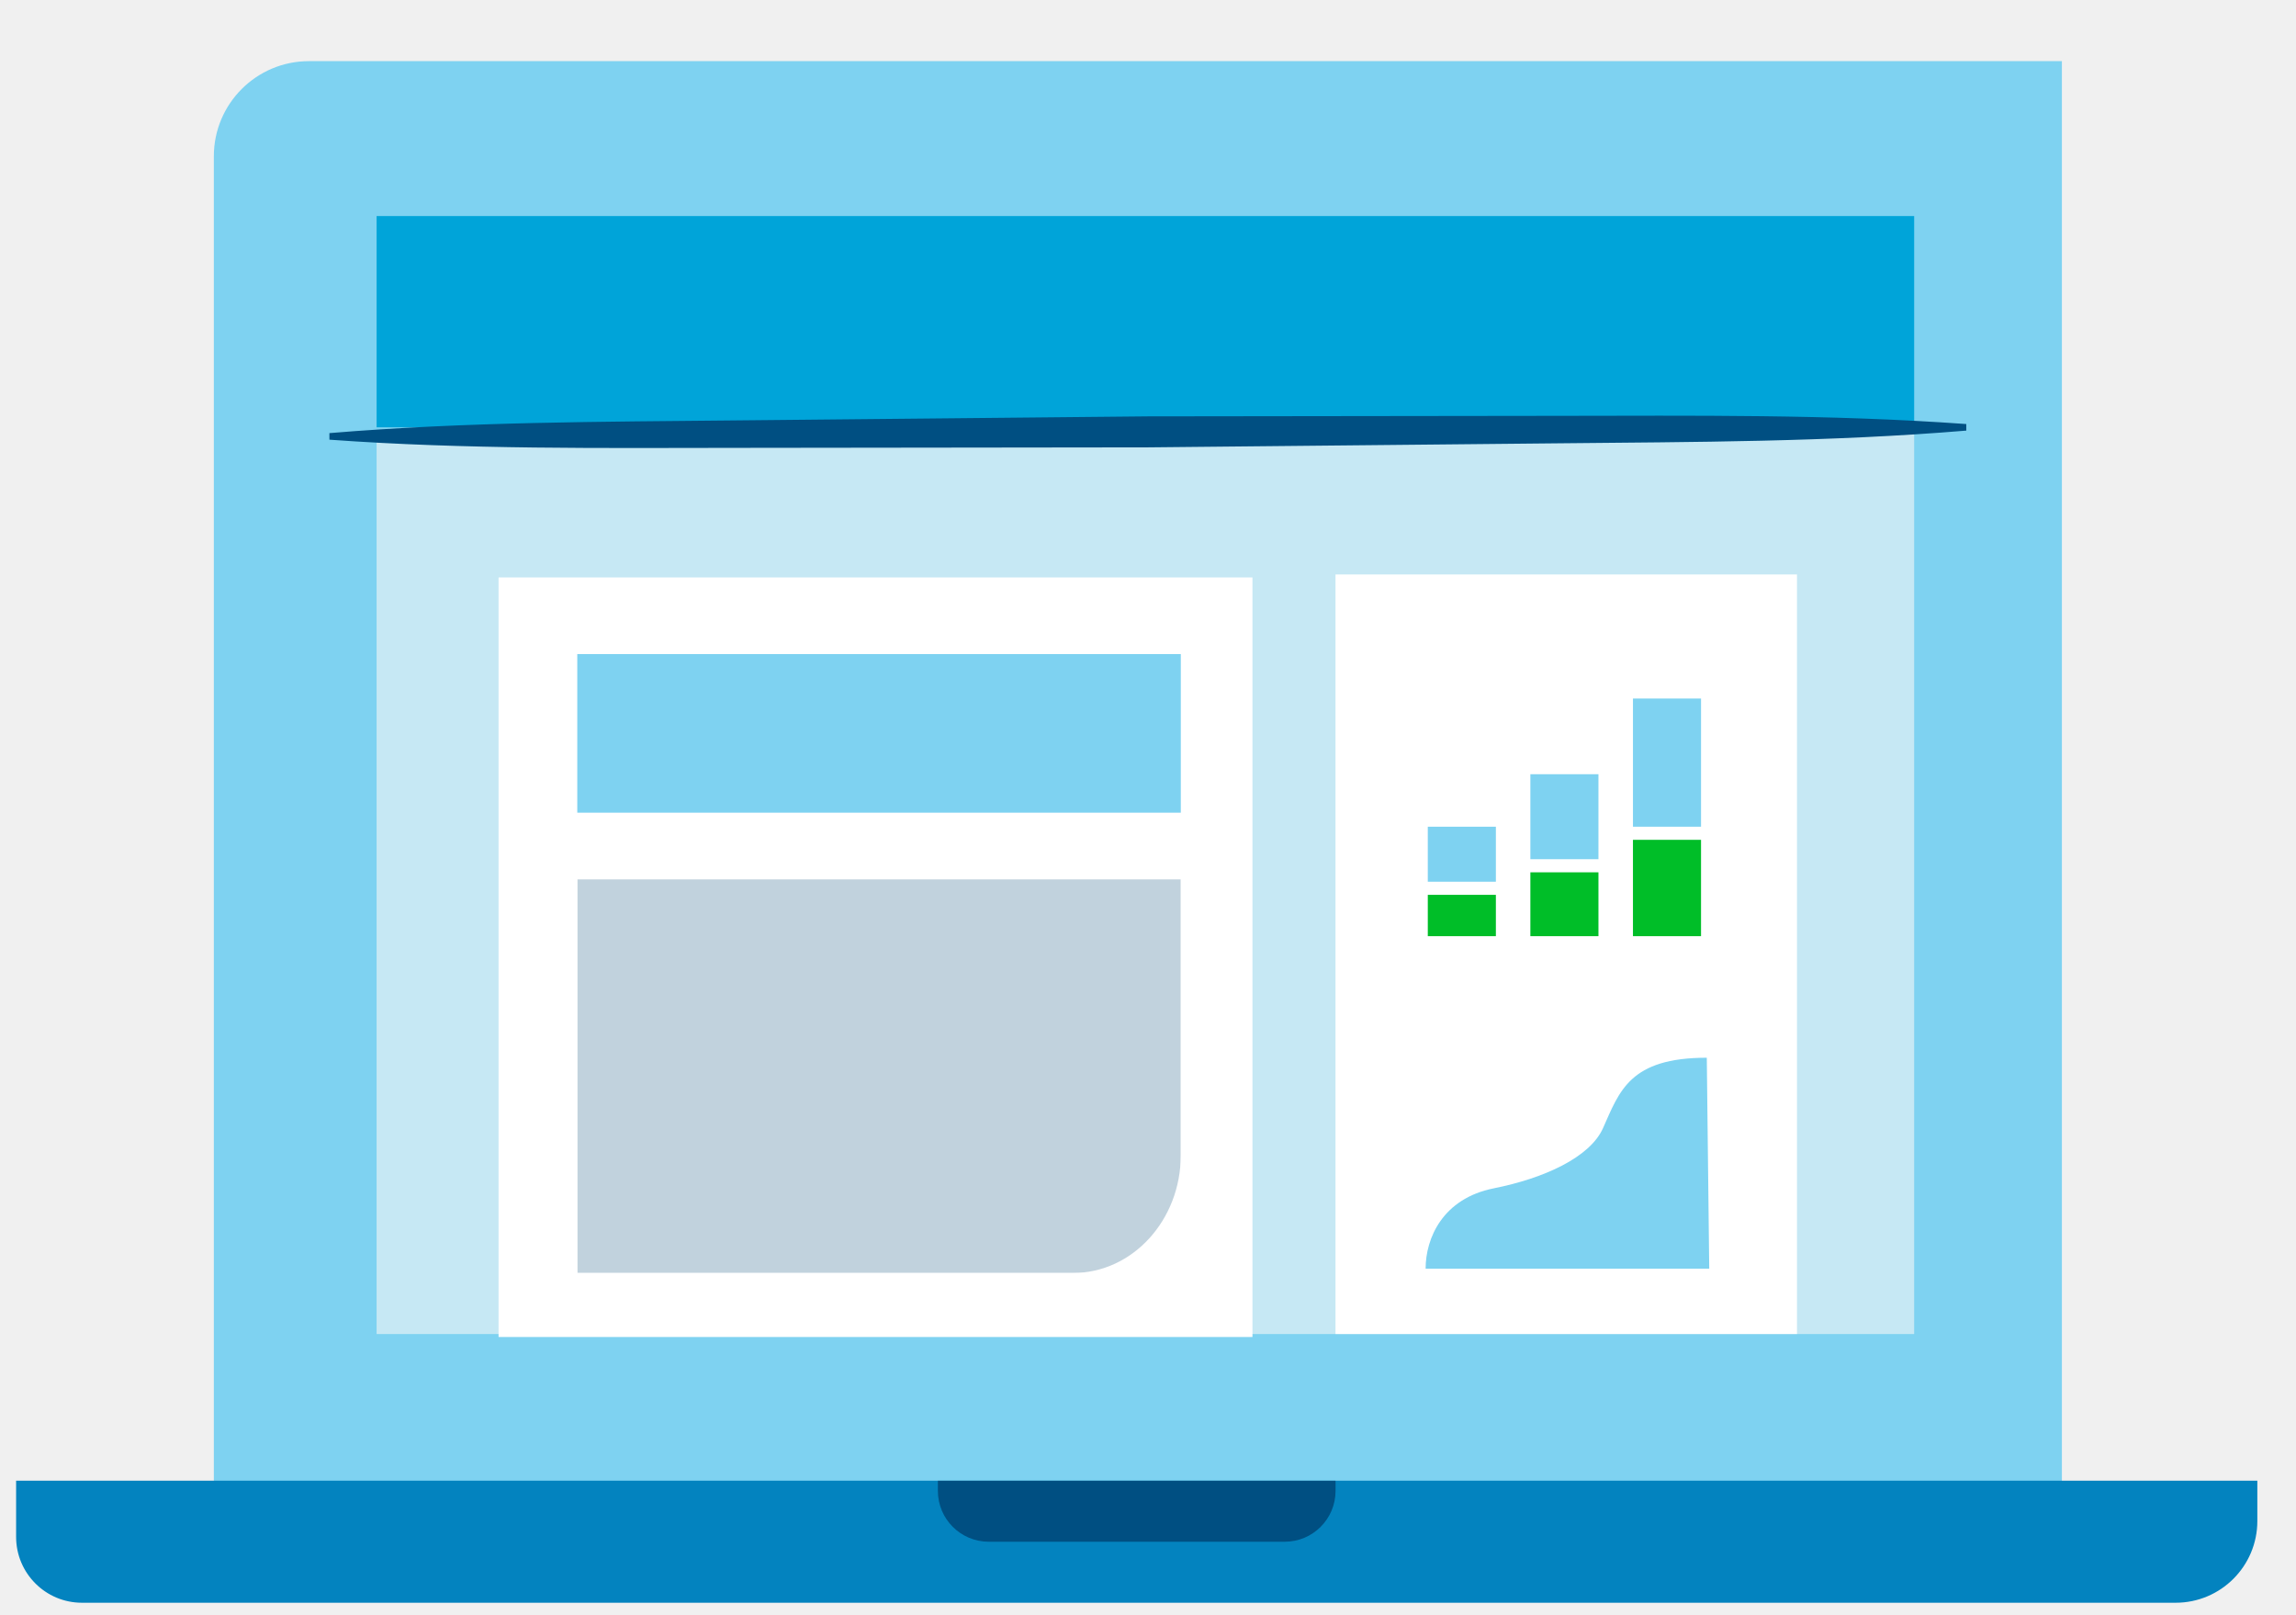
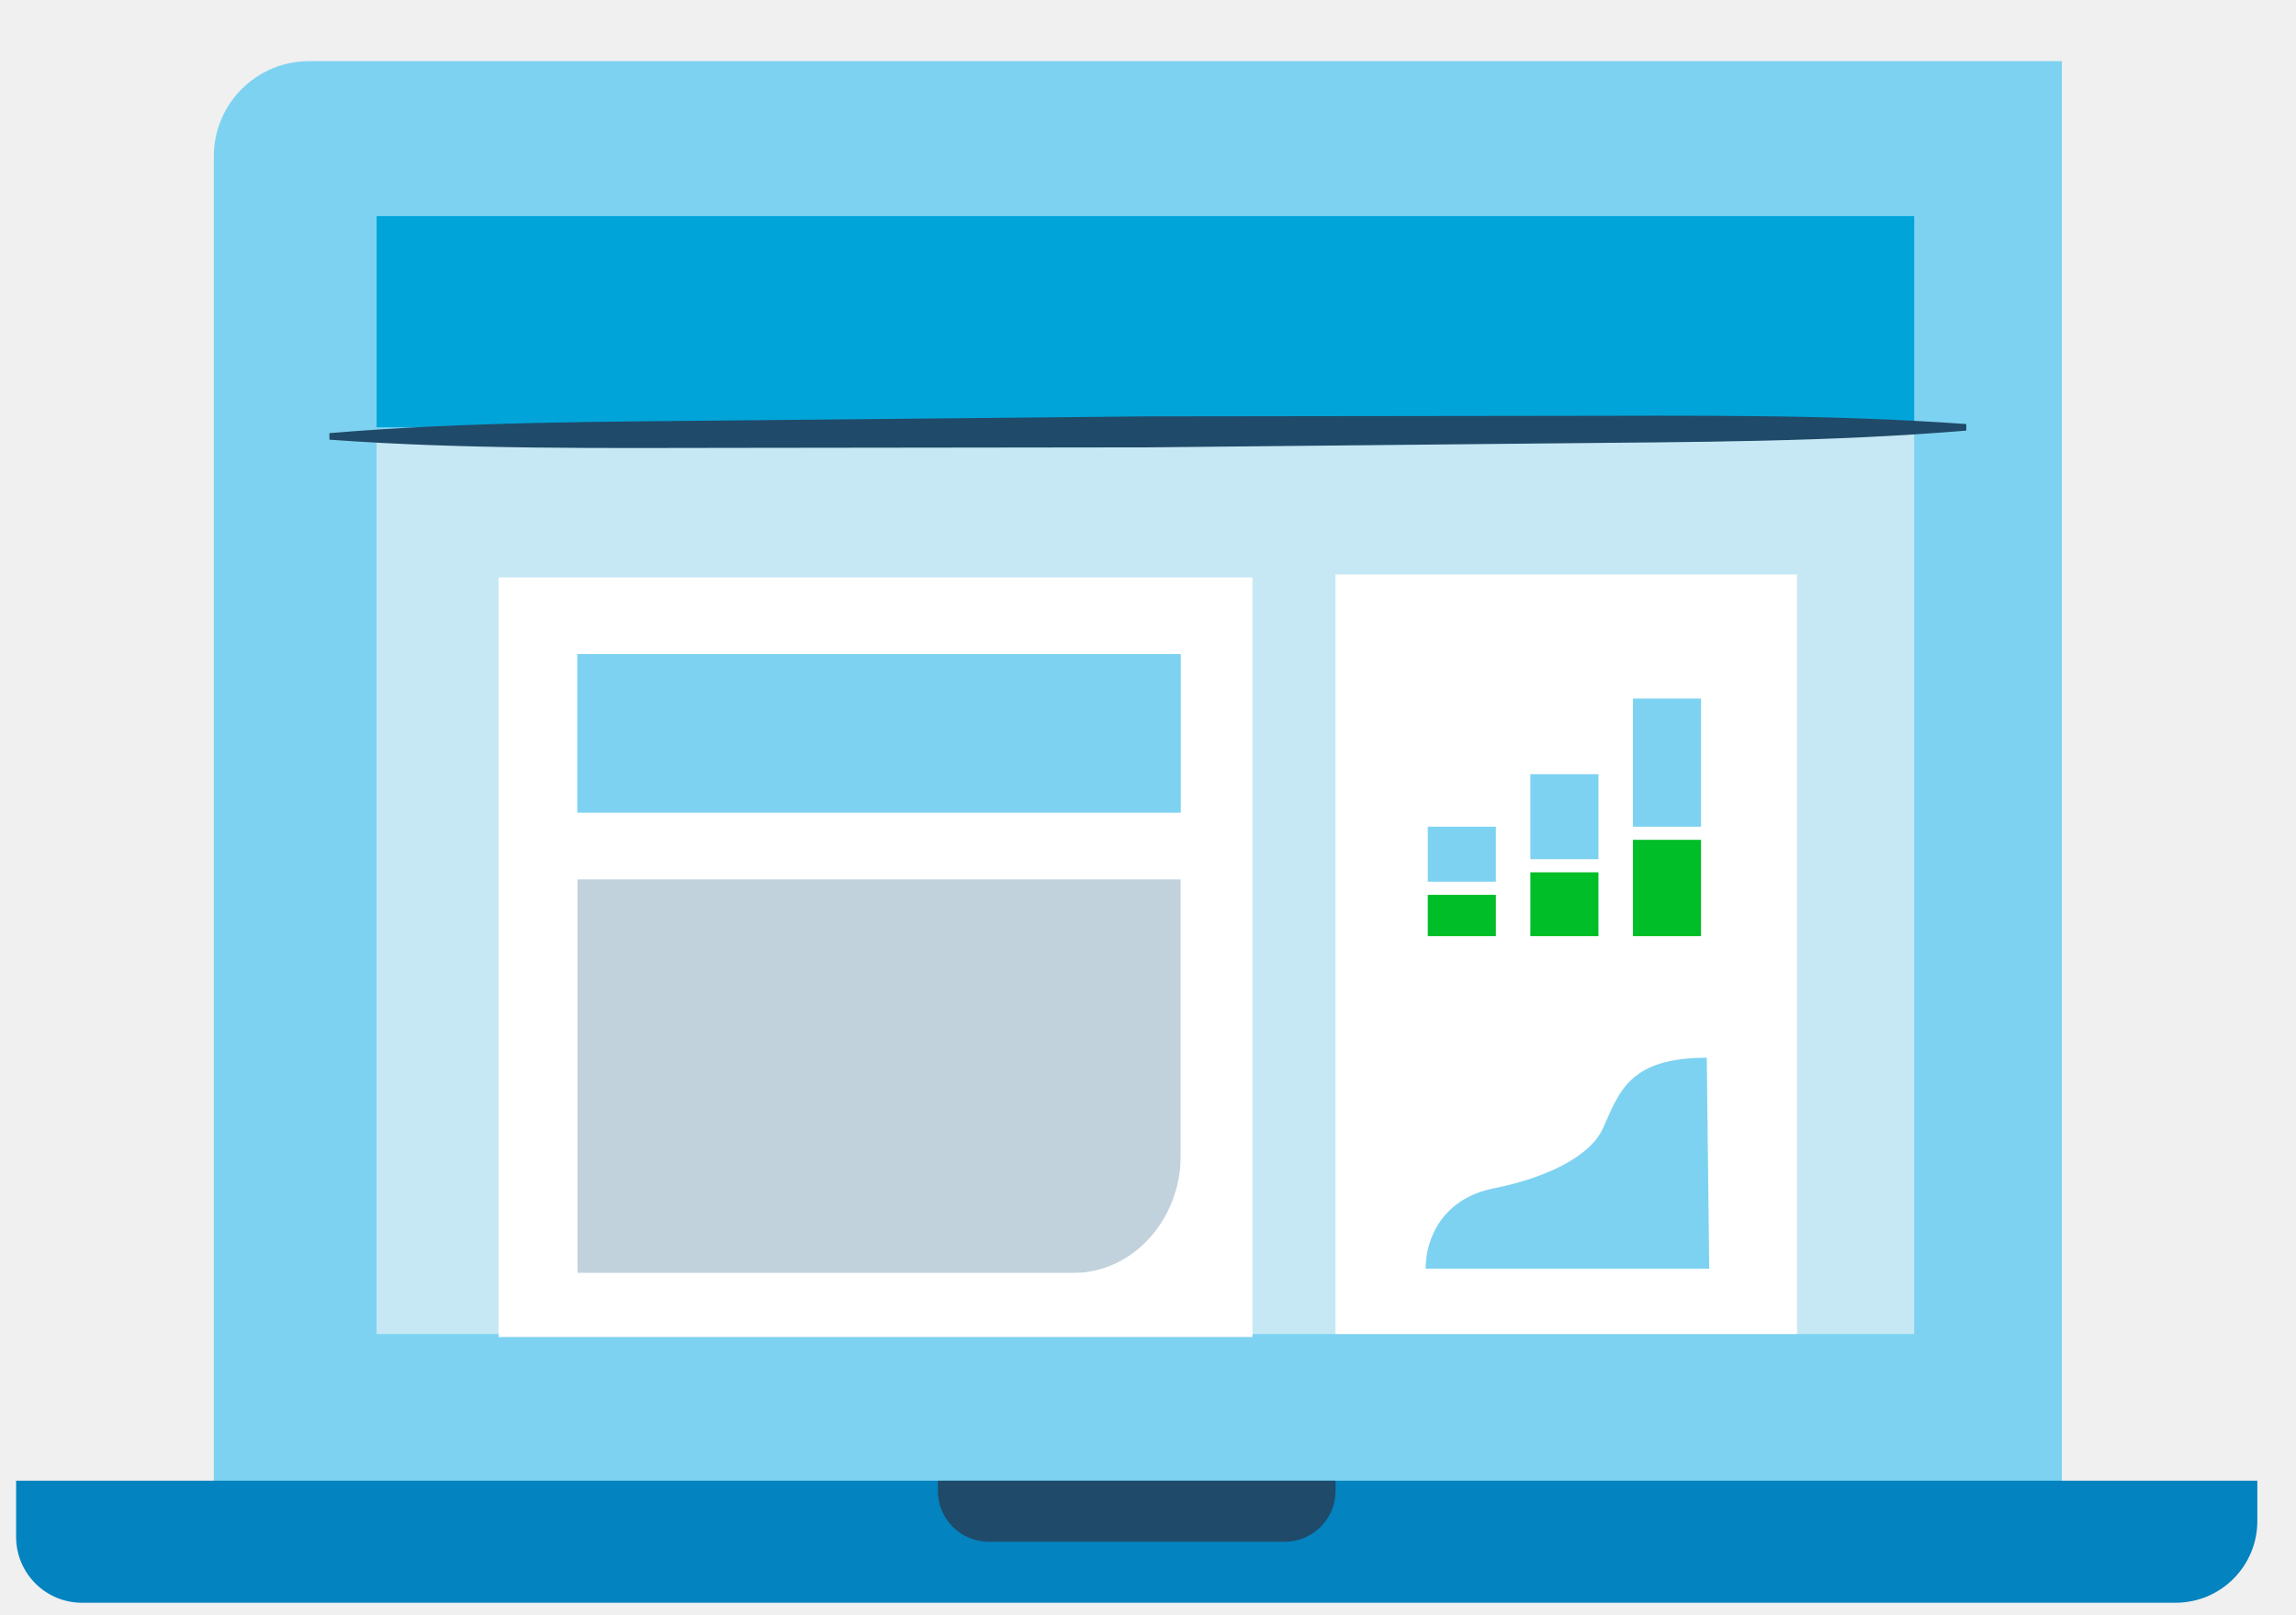
<svg xmlns="http://www.w3.org/2000/svg" xmlns:xlink="http://www.w3.org/1999/xlink" width="175px" height="123px" viewBox="0 0 175 123" version="1.1">
  <defs>
    <polygon id="path-1" points="0 0 46 0 46 30 0 30" />
  </defs>
  <g id="google-my-business-feature" stroke="none" stroke-width="1" fill="none" fill-rule="evenodd">
    <g id="Laptop" transform="translate(1, 4)">
      <path d="M156.157,109.478 L15.299,109.478 L15.299,7.91 C15.299,3.905 18.546,0.659 22.551,0.659 L156.157,0.659 L156.157,109.478 Z" id="Fill-53" fill="#7ED2F1" />
      <polyline id="Fill-54" fill="#C6E8F4" points="27.704 97.65 27.704 28.907 144.897 28.907 144.897 97.65 34.04 97.65" />
      <polyline id="Fill-55" fill="#00A4D9" points="27.704 28.561 27.704 12.463 144.897 12.463 144.897 28.561 34.04 28.561" />
      <polyline id="Fill-56" fill="#FFFFFF" points="135.965 45.552 135.965 97.65 100.791 97.65 100.791 39.773 135.965 39.773" />
      <polyline id="Fill-63" fill="#FFFFFF" points="86.453 97.877 37 97.877 37 40 94.461 40 94.461 97.877" />
      <path d="M129.091,76.597 C123.221,76.597 122.442,79.133 121.184,81.955 C120.183,84.202 116.669,85.787 112.851,86.549 C108.957,87.326 107.66,90.353 107.66,92.671 L129.277,92.671 L129.091,76.597 Z" id="Fill-64" fill="#7ED2F1" />
      <path d="M164.826,118.126 L5.246,118.126 C2.474,118.126 0.228,115.879 0.228,113.107 L0.228,108.828 L171.053,108.828 L171.053,111.899 C171.053,115.338 168.265,118.126 164.826,118.126" id="Fill-66" fill="#0383BF" />
-       <path d="M96.921,113.477 L74.359,113.477 C72.219,113.477 70.485,111.743 70.485,109.603 L70.485,108.829 L100.795,108.829 L100.795,109.603 C100.795,111.743 99.061,113.477 96.921,113.477" id="Fill-67" fill="#004F82" />
-       <path d="M148.871,28.811 C138.478,29.677 128.081,29.675 117.685,29.78 L86.495,30.088 L55.304,30.126 C44.907,30.136 34.511,30.255 24.109,29.503 L24.106,29.003 C34.499,28.136 44.896,28.139 55.292,28.033 L86.482,27.726 L117.673,27.687 C128.07,27.677 138.467,27.561 148.868,28.311 L148.871,28.811 Z" id="Fill-75" fill="#004F82" />
+       <path d="M96.921,113.477 L74.359,113.477 C72.219,113.477 70.485,111.743 70.485,109.603 L70.485,108.829 L100.795,108.829 L100.795,109.603 C100.795,111.743 99.061,113.477 96.921,113.477" id="Fill-67" fill="#204A69" />
+       <path d="M148.871,28.811 C138.478,29.677 128.081,29.675 117.685,29.78 L86.495,30.088 L55.304,30.126 C44.907,30.136 34.511,30.255 24.109,29.503 L24.106,29.003 C34.499,28.136 44.896,28.139 55.292,28.033 L86.482,27.726 L117.673,27.687 C128.07,27.677 138.467,27.561 148.868,28.311 L148.871,28.811 Z" id="Fill-75" fill="#204A69" />
      <g id="Group" transform="translate(107, 49)">
        <polygon id="Fill-7" fill="#7ED2F1" points="0.826 14.185 6.015 14.185 6.015 9.994 0.826 9.994" />
        <polygon id="Fill-8" fill="#7ED2F1" points="8.644 12.469 13.833 12.469 13.833 5.994 8.644 5.994" />
        <polygon id="Fill-9" fill="#7ED2F1" points="16.463 9.994 21.652 9.994 21.652 0.226 16.463 0.226" />
        <polygon id="Fill-10" fill="#00BE28" points="0.826 18.335 6.015 18.335 6.015 15.185 0.826 15.185" />
        <polygon id="Fill-11" fill="#00BE28" points="8.644 18.335 13.833 18.335 13.833 13.469 8.644 13.469" />
        <polygon id="Fill-12" fill="#00BE28" points="16.463 18.335 21.652 18.335 21.652 10.993 16.463 10.993" />
      </g>
    </g>
    <polygon id="Fill-1" fill="#7ED2F1" points="44 61.925 90 61.925 90 49.839 44 49.839" />
    <g id="Group-4" opacity="0.5" transform="translate(44, 67)">
      <mask id="mask-2" fill="white">
        <use xlink:href="#path-1" />
      </mask>
      <g id="Clip-3" />
      <path d="M37.781,30 L0,30 L0,0 L46,0 L46,21.009 C46,25.973 42.32,30 37.781,30" id="Fill-2" fill="#84A5BC" mask="url(#mask-2)" />
    </g>
  </g>
</svg>
